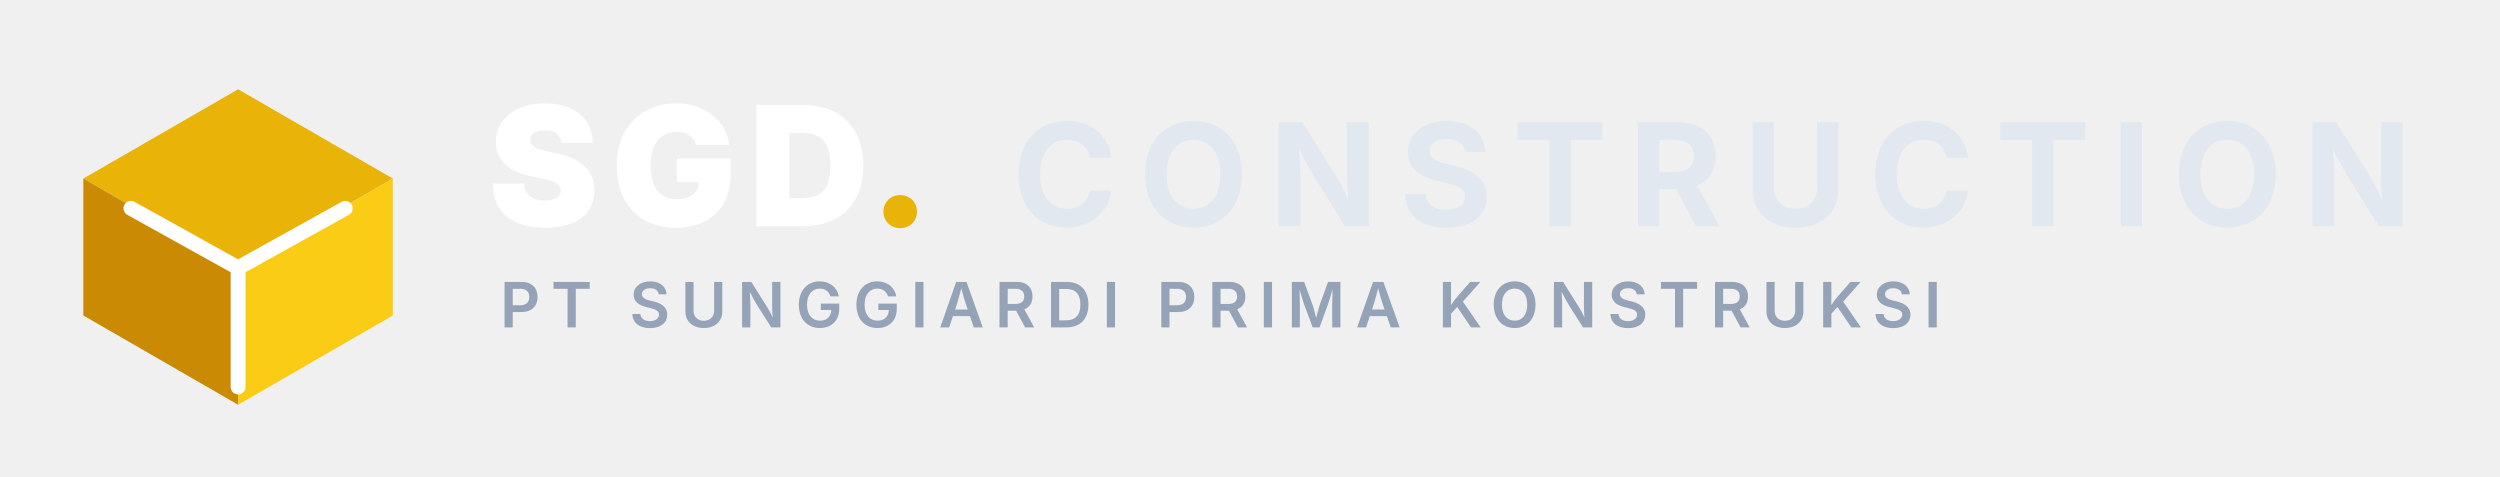
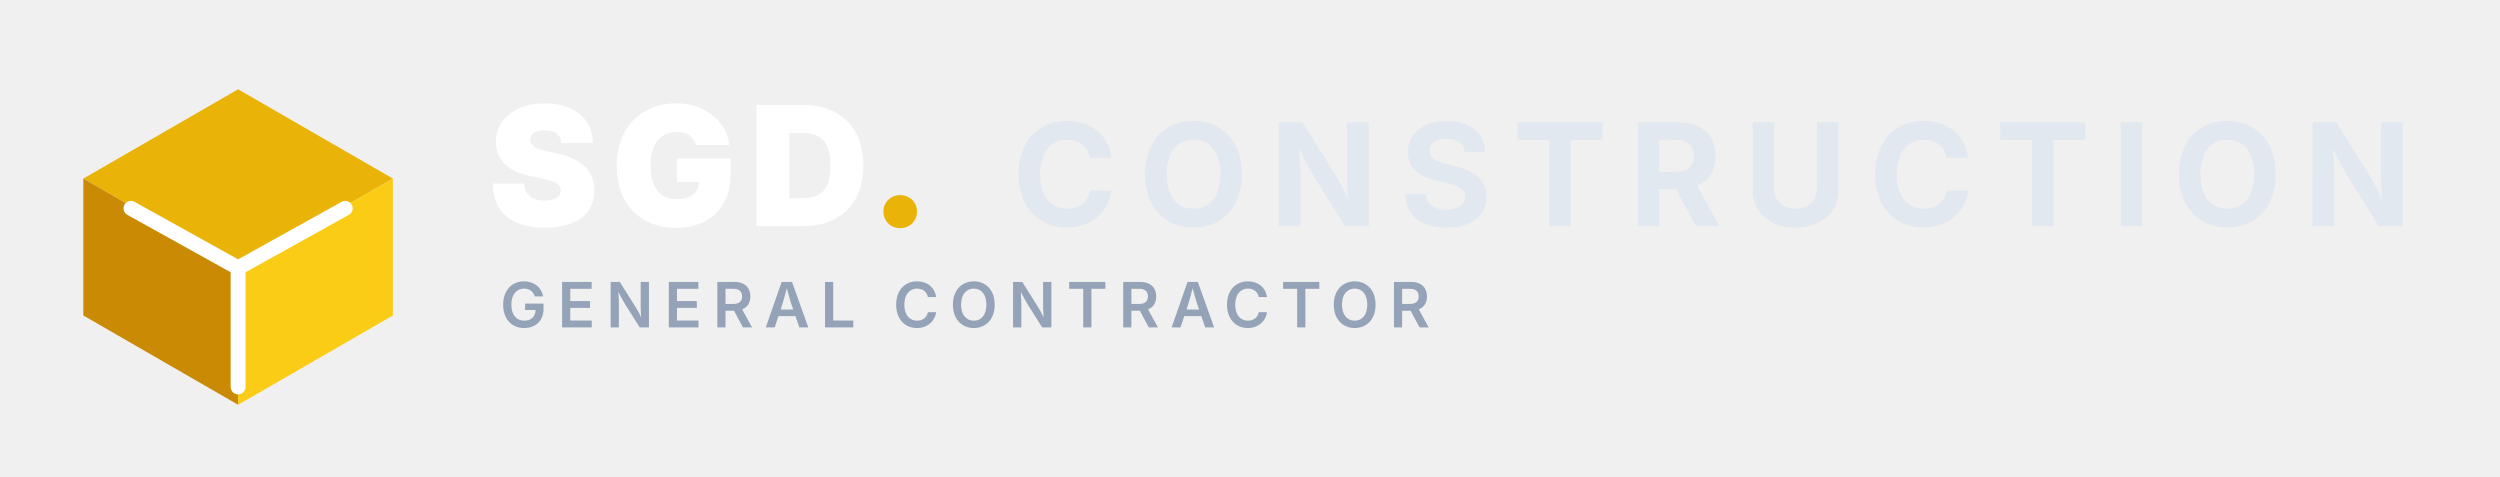
<svg xmlns="http://www.w3.org/2000/svg" viewBox="0 0 420 80" fill="none">
  <g transform="translate(10, 10)">
    <polygon points="30,5 56,20 30,35 4,20" fill="#EAB308" />
    <polygon points="4,20 30,35 30,58 4,43" fill="#CA8A04" />
    <polygon points="56,20 30,35 30,58 56,43" fill="#FACC15" />
    <path d="M12 25 L30 35 L48 25" stroke="#FFFFFF" stroke-width="2.5" stroke-linecap="round" stroke-linejoin="round" />
    <path d="M30 35 L30 55" stroke="#FFFFFF" stroke-width="2.5" stroke-linecap="round" />
  </g>
  <text x="82" y="38" font-family="'Plus Jakarta Sans', 'Inter', -apple-system, BlinkMacSystemFont, sans-serif" font-size="28" font-weight="900" fill="#FFFFFF" letter-spacing="2">
    SGD<tspan fill="#EAB308">.</tspan>
  </text>
  <text x="170" y="38" font-family="'Plus Jakarta Sans', 'Inter', -apple-system, BlinkMacSystemFont, sans-serif" font-size="24" font-weight="700" fill="#E2E8F0" letter-spacing="3.5">
    CONSTRUCTION
  </text>
  <text x="84" y="55" font-family="'Inter', sans-serif" font-size="10.5" font-weight="600" fill="#94A3B8" letter-spacing="1.8">
-     PT SUNGGIARDI PRIMA KONSTRUKSI
+     GENERAL CONTRACTOR
  </text>
</svg>
